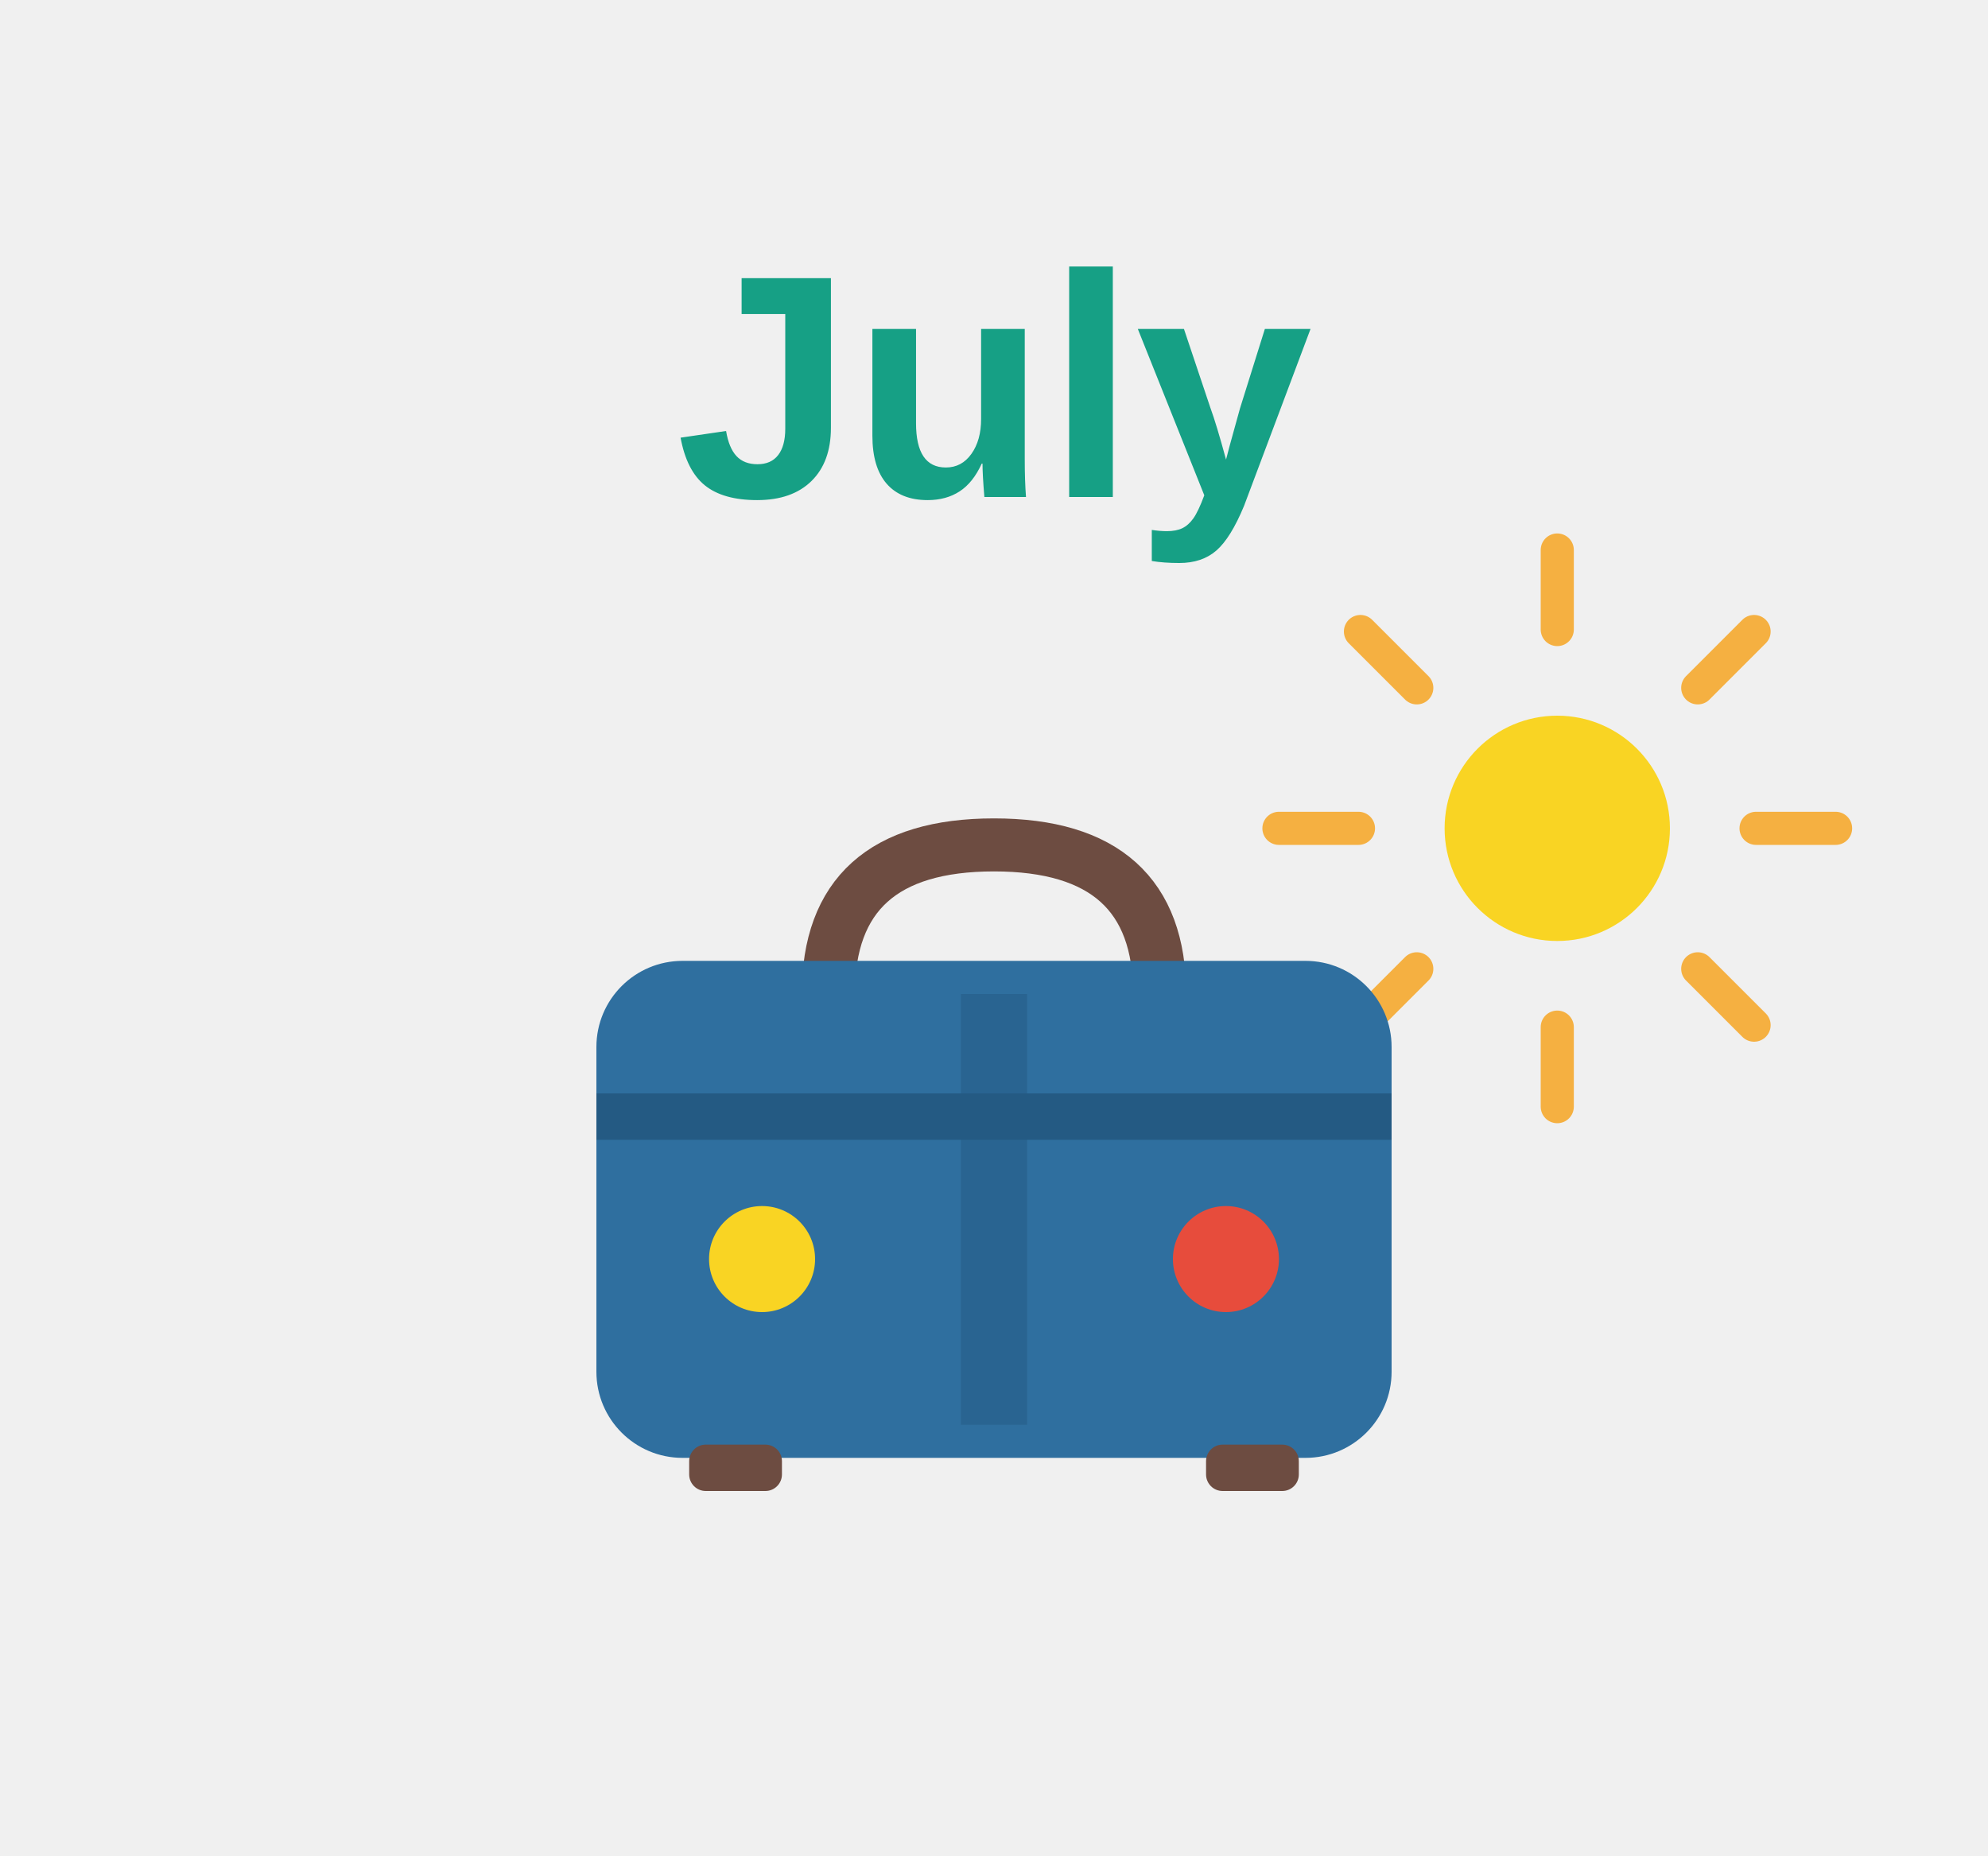
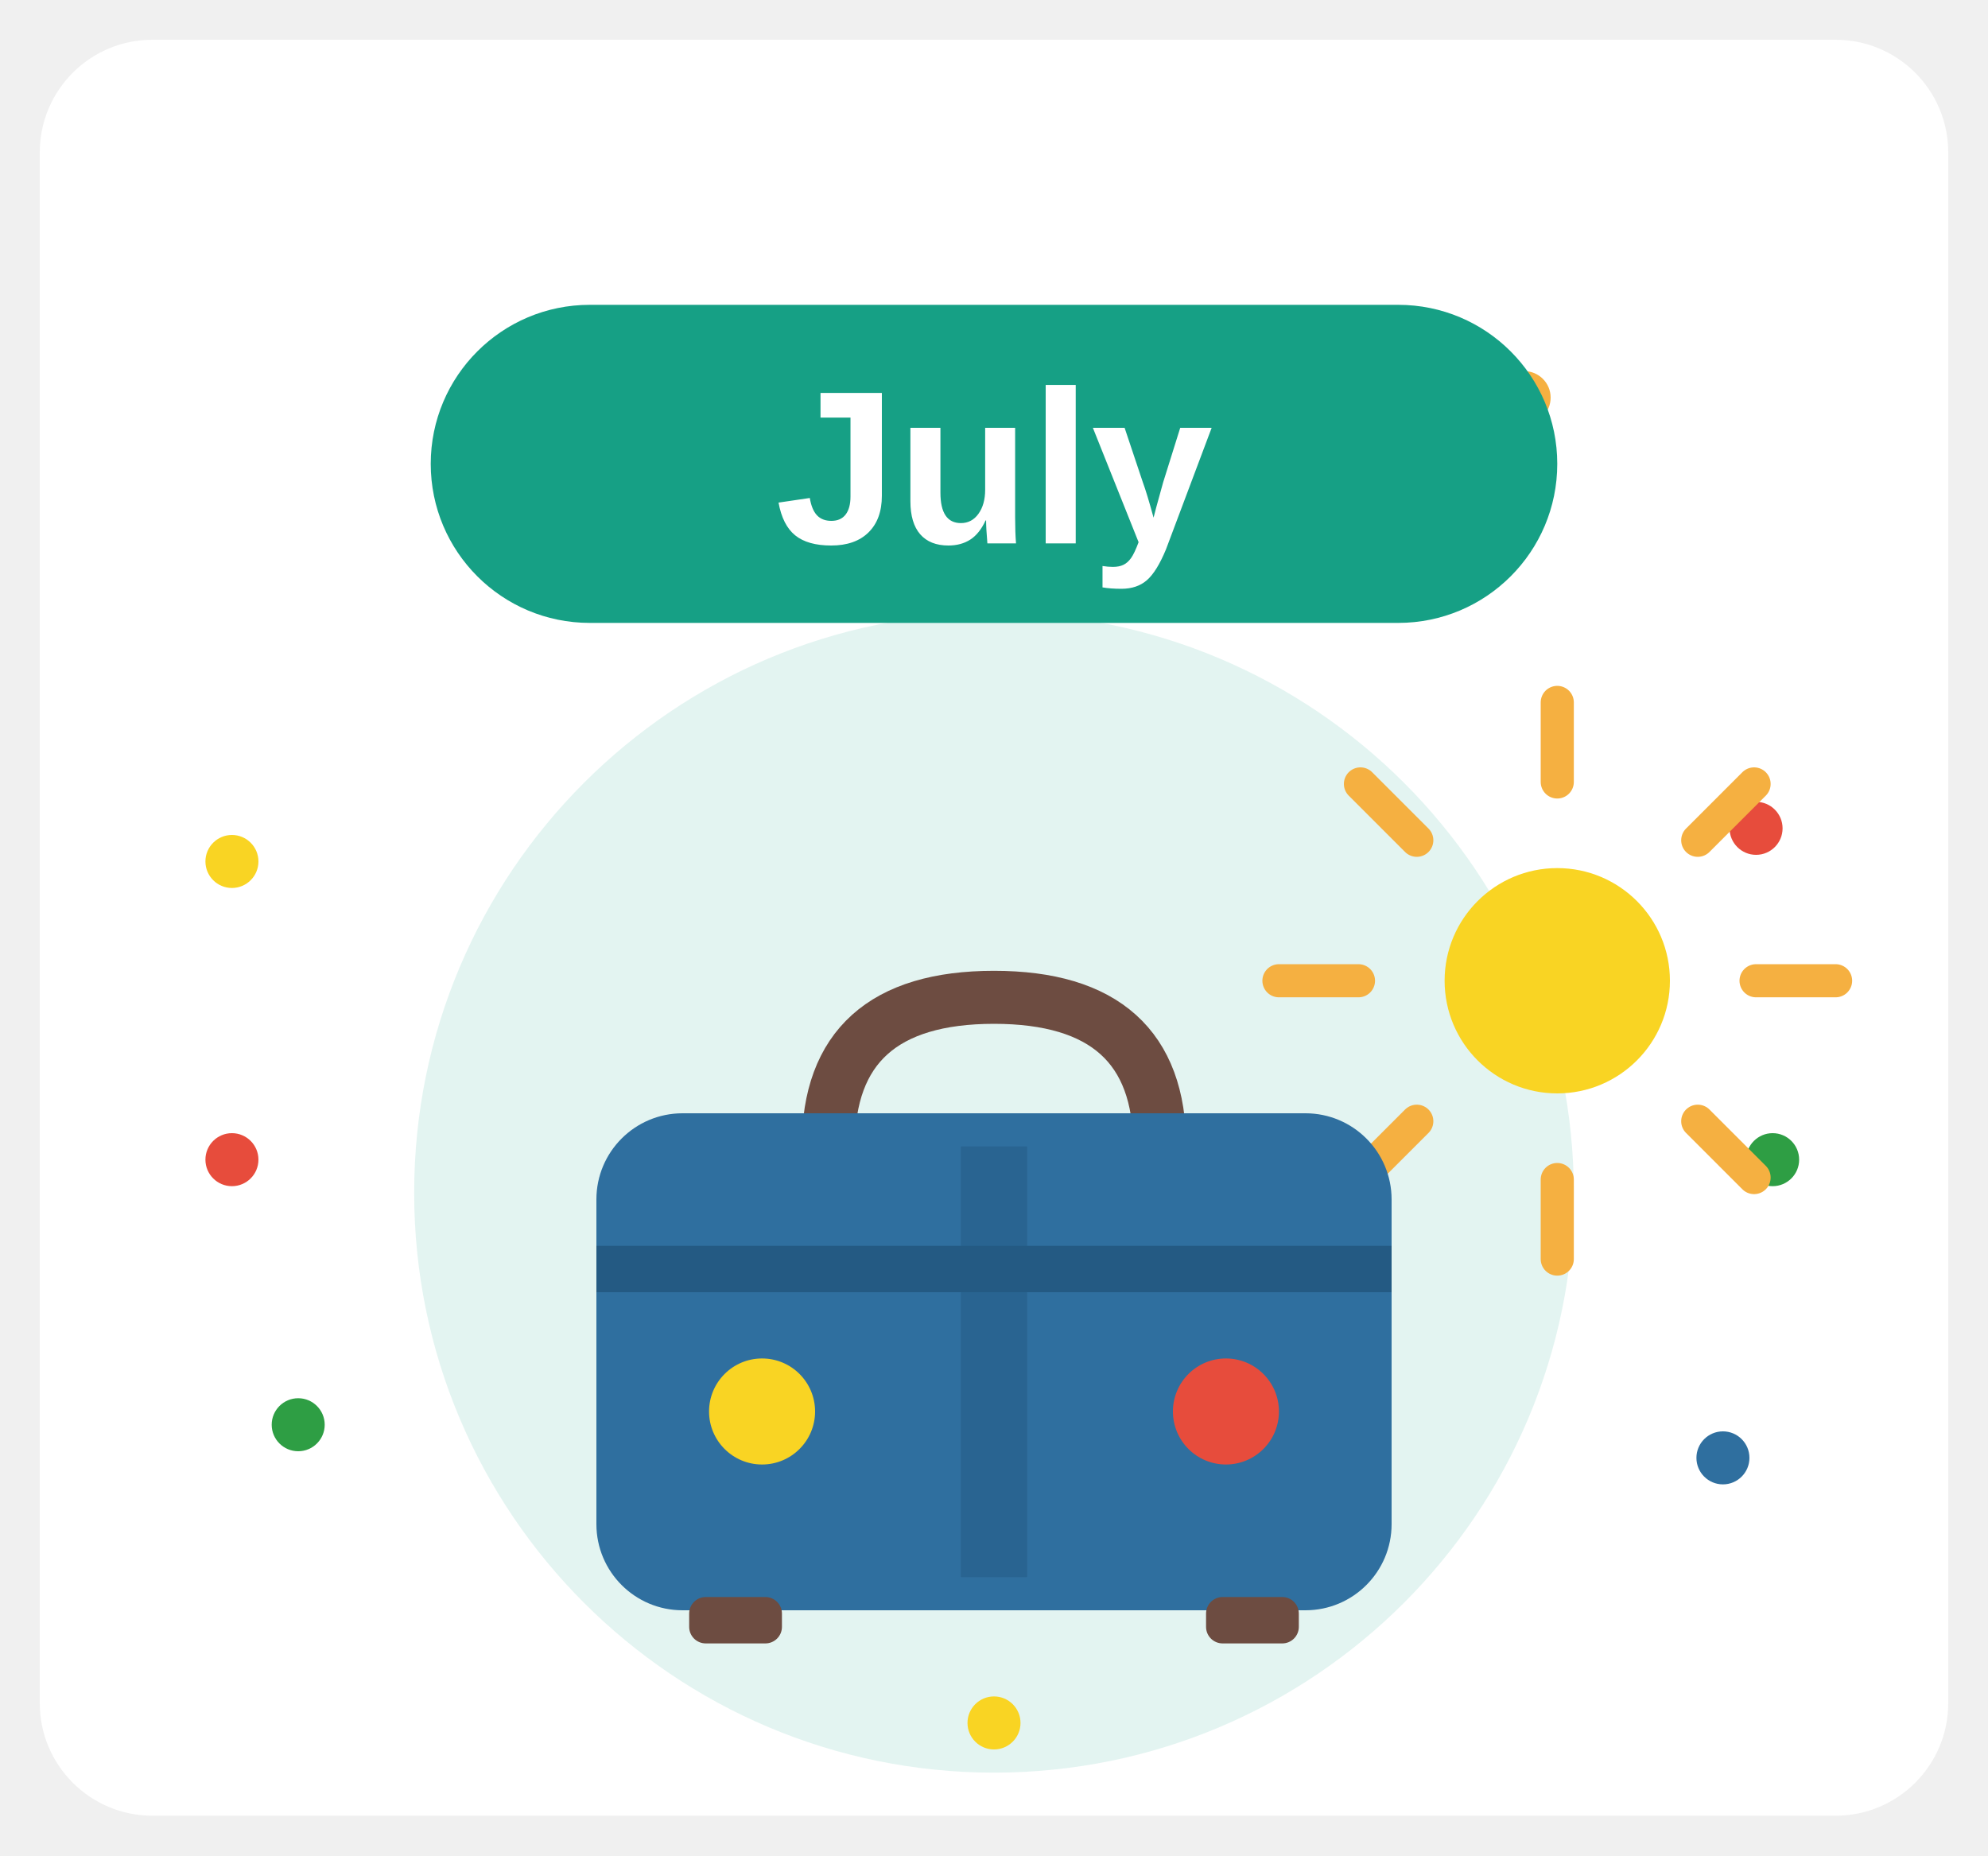
<svg xmlns="http://www.w3.org/2000/svg" viewBox="0 0 600 560" role="img" aria-label="July">
-   <text x="300.0" y="150" text-anchor="middle" font-family="Nunito, Arial, sans-serif" font-size="96" font-weight="800" fill="#16a085">July</text>
-   <line x1="530.0" y1="250.0" x2="554.0" y2="250.0" stroke="#f5b041" stroke-width="10" stroke-linecap="round" />
-   <line x1="512.4" y1="292.4" x2="529.4" y2="309.4" stroke="#f5b041" stroke-width="10" stroke-linecap="round" />
-   <line x1="470.0" y1="310.0" x2="470.0" y2="334.0" stroke="#f5b041" stroke-width="10" stroke-linecap="round" />
-   <line x1="427.6" y1="292.4" x2="410.6" y2="309.4" stroke="#f5b041" stroke-width="10" stroke-linecap="round" />
-   <line x1="410.0" y1="250.0" x2="386.0" y2="250.0" stroke="#f5b041" stroke-width="10" stroke-linecap="round" />
-   <line x1="427.6" y1="207.6" x2="410.6" y2="190.6" stroke="#f5b041" stroke-width="10" stroke-linecap="round" />
-   <line x1="470.0" y1="190.0" x2="470.0" y2="166.0" stroke="#f5b041" stroke-width="10" stroke-linecap="round" />
-   <line x1="512.4" y1="207.6" x2="529.4" y2="190.6" stroke="#f5b041" stroke-width="10" stroke-linecap="round" />
-   <circle cx="470" cy="250" r="34" fill="#f9d423" />
-   <path d="M250 300 Q250 255 300 255 Q350 255 350 300" fill="none" stroke="#6d4c41" stroke-width="16" stroke-linecap="round" />
-   <rect x="180" y="290" width="240" height="150" rx="26" fill="#2f6f9f" />
-   <rect x="180" y="330" width="240" height="14" fill="#245a83" />
-   <rect x="290" y="300" width="20" height="130" fill="#245a83" opacity="0.5" />
-   <circle cx="230" cy="380" r="16" fill="#f9d423" />
-   <circle cx="370" cy="380" r="16" fill="#e74c3c" />
-   <rect x="208" y="436" width="28" height="14" rx="5" fill="#6d4c41" />
-   <rect x="364" y="436" width="28" height="14" rx="5" fill="#6d4c41" />
+   <rect x="12" y="12" width="576" height="536" rx="34" fill="#ffffff" />
+   <circle cx="300" cy="360" r="175" fill="#16a085" fill-opacity="0.12" />
+   <circle cx="70" cy="260" r="8" fill="#f9d423" />
+   <circle cx="530" cy="250" r="8" fill="#e74c3c" />
+   <circle cx="90" cy="430" r="8" fill="#2e9e44" />
+   <circle cx="520" cy="440" r="8" fill="#2f6f9f" />
+   <circle cx="150" cy="130" r="8" fill="#8e44ad" />
+   <circle cx="460" cy="120" r="8" fill="#f5b041" />
+   <circle cx="300" cy="520" r="8" fill="#f9d423" />
+   <circle cx="70" cy="350" r="8" fill="#e74c3c" />
+   <circle cx="535" cy="350" r="8" fill="#2e9e44" />
+   <rect x="130" y="92" width="340" height="96" rx="48" fill="#16a085" />
+   <text x="300" y="164" text-anchor="middle" font-family="Nunito, Arial, sans-serif" font-size="66" font-weight="800" fill="#ffffff">July</text>
+   <g transform="translate(0 46)">
+     <line x1="530.0" y1="250.0" x2="554.0" y2="250.0" stroke="#f5b041" stroke-width="10" stroke-linecap="round" />
+     <line x1="512.4" y1="292.4" x2="529.4" y2="309.4" stroke="#f5b041" stroke-width="10" stroke-linecap="round" />
+     <line x1="470.0" y1="310.0" x2="470.0" y2="334.0" stroke="#f5b041" stroke-width="10" stroke-linecap="round" />
+     <line x1="427.6" y1="292.4" x2="410.6" y2="309.4" stroke="#f5b041" stroke-width="10" stroke-linecap="round" />
+     <line x1="410.0" y1="250.0" x2="386.0" y2="250.0" stroke="#f5b041" stroke-width="10" stroke-linecap="round" />
+     <line x1="427.6" y1="207.6" x2="410.6" y2="190.6" stroke="#f5b041" stroke-width="10" stroke-linecap="round" />
+     <line x1="470.0" y1="190.0" x2="470.0" y2="166.0" stroke="#f5b041" stroke-width="10" stroke-linecap="round" />
+     <line x1="512.4" y1="207.6" x2="529.4" y2="190.6" stroke="#f5b041" stroke-width="10" stroke-linecap="round" />
+     <circle cx="470" cy="250" r="34" fill="#f9d423" />
+     <path d="M250 300 Q250 255 300 255 Q350 255 350 300" fill="none" stroke="#6d4c41" stroke-width="16" stroke-linecap="round" />
+     <rect x="180" y="290" width="240" height="150" rx="26" fill="#2f6f9f" />
+     <rect x="180" y="330" width="240" height="14" fill="#245a83" />
+     <rect x="290" y="300" width="20" height="130" fill="#245a83" opacity="0.5" />
+     <circle cx="230" cy="380" r="16" fill="#f9d423" />
+     <circle cx="370" cy="380" r="16" fill="#e74c3c" />
+     <rect x="208" y="436" width="28" height="14" rx="5" fill="#6d4c41" />
+     <rect x="364" y="436" width="28" height="14" rx="5" fill="#6d4c41" />
+   </g>
</svg>
